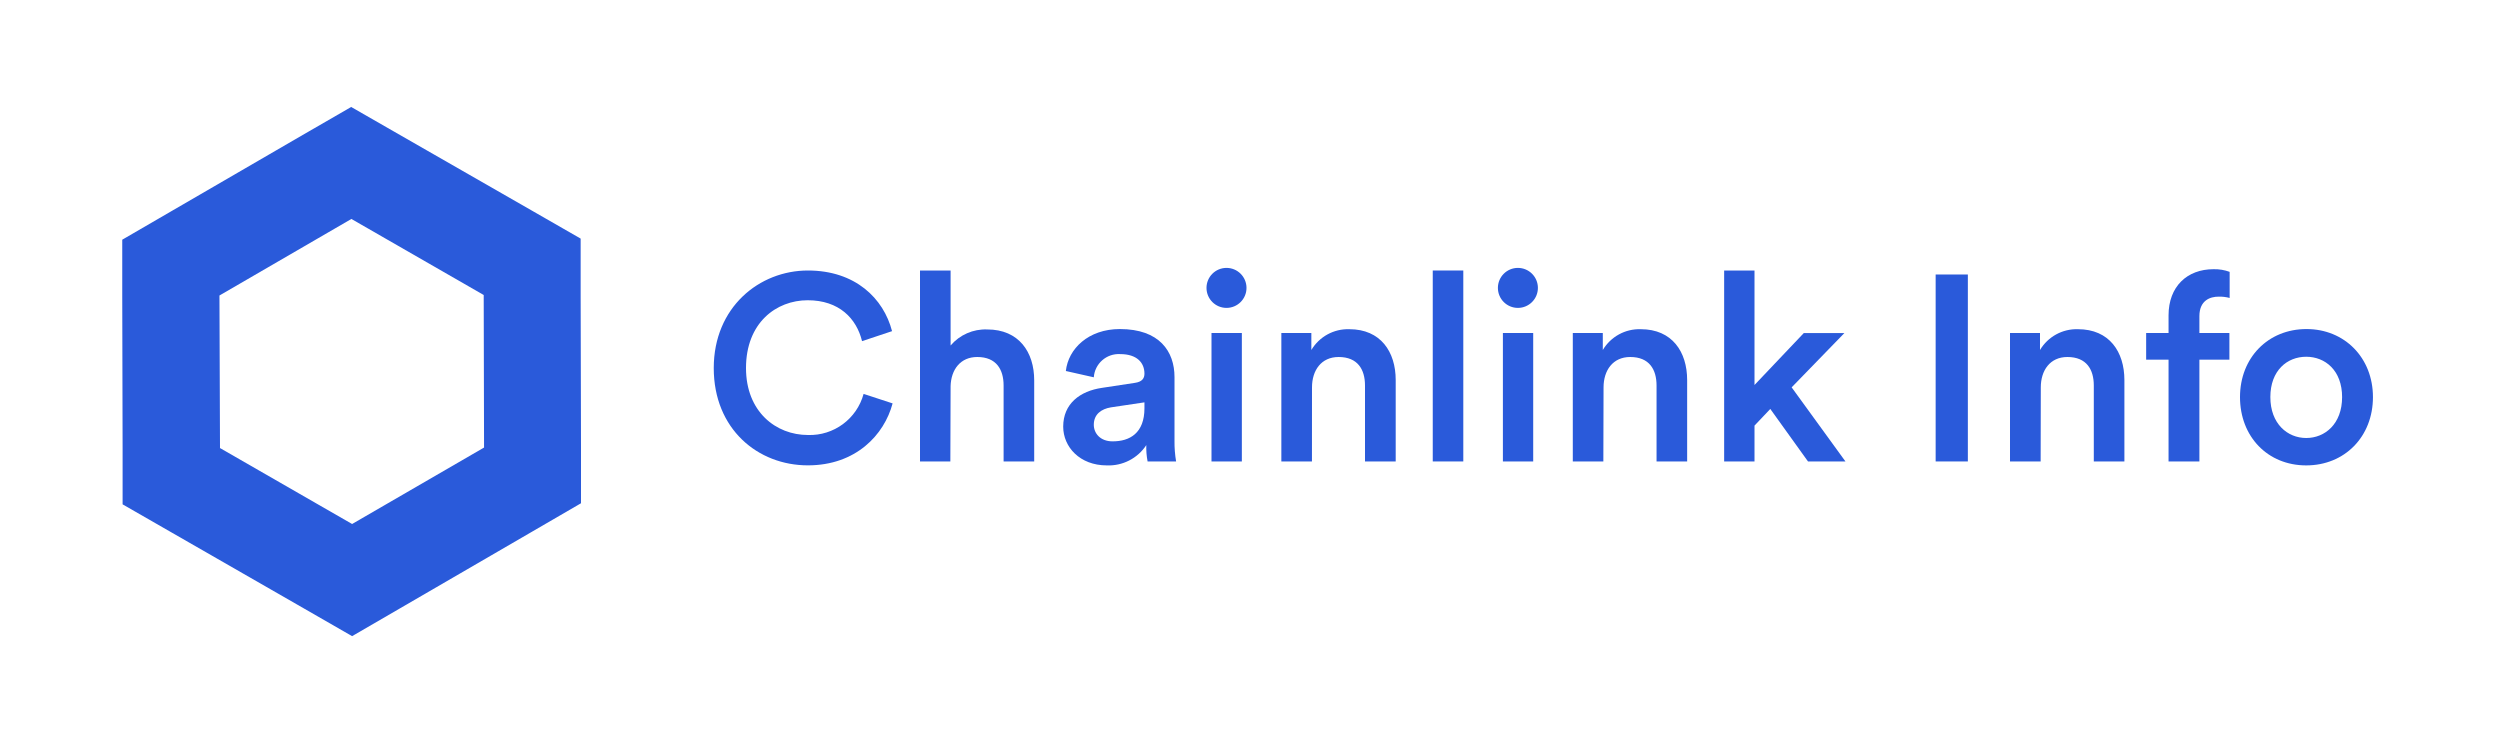
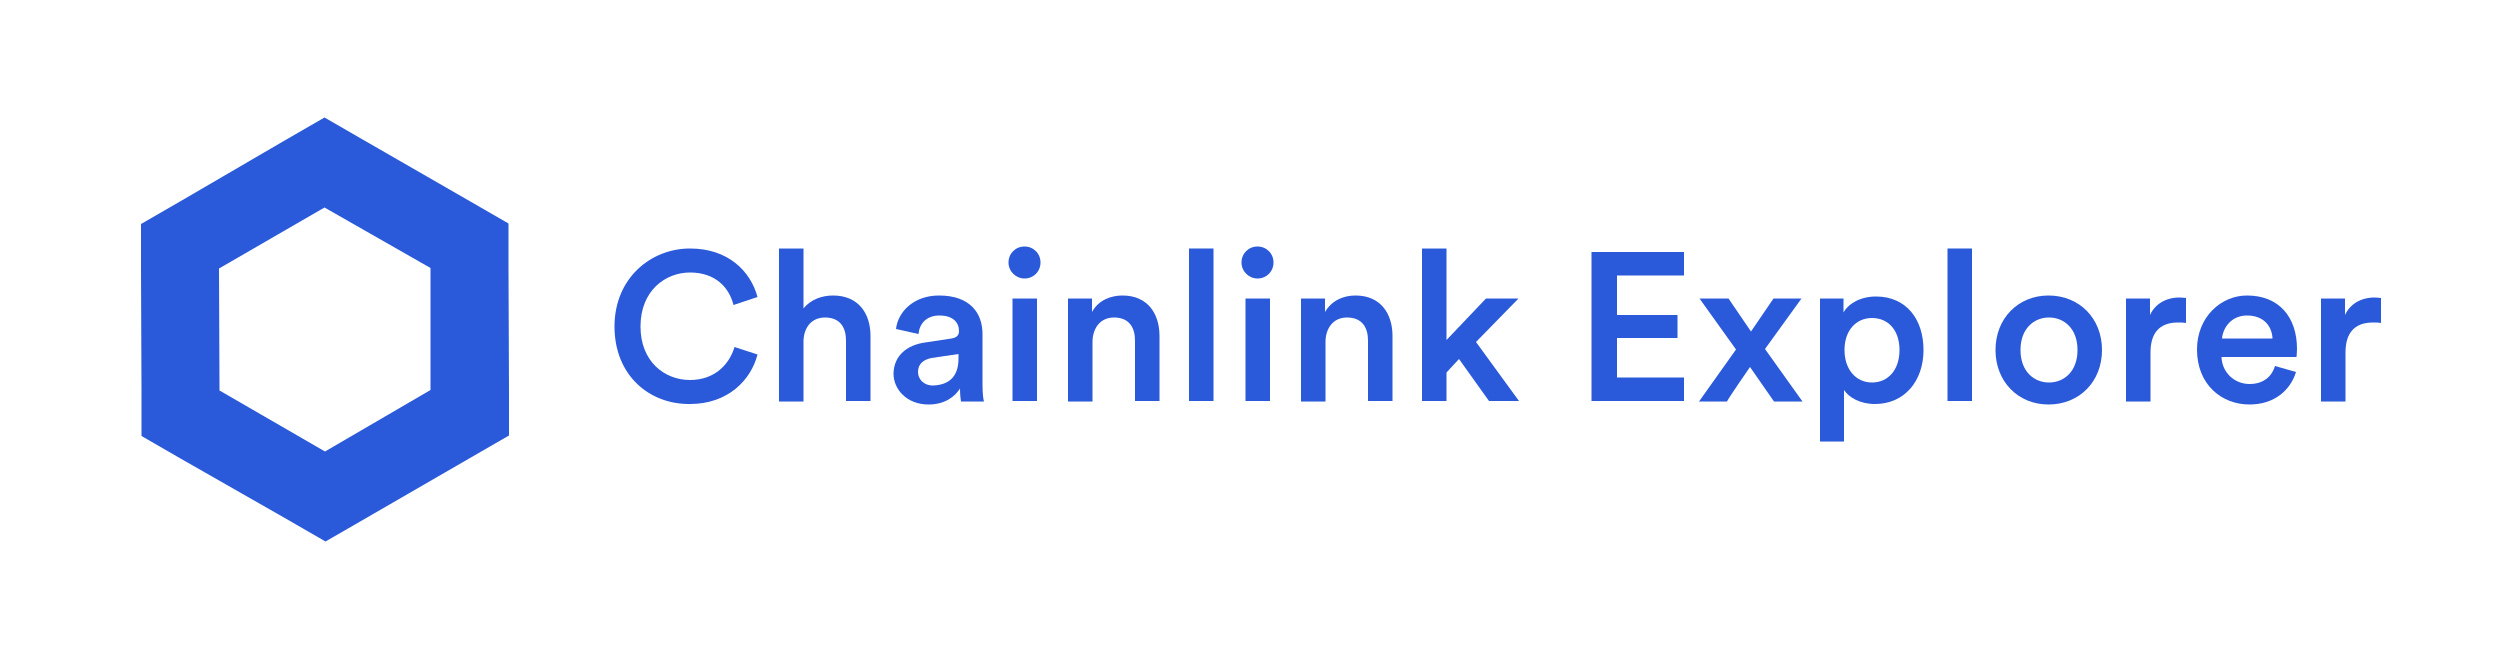
- <svg xmlns="http://www.w3.org/2000/svg" id="Layer_1" data-name="Layer 1" viewBox="0 0 500 148.36">
-   <defs>
-     <style>.cls-1{fill:#2a5ada;}</style>
-   </defs>
-   <path class="cls-1" d="M142.75,73.62c0-12.18,9.13-19.52,18.83-19.52,9.5,0,15.14,5.6,16.83,12.13l-6,2c-1.11-4.54-4.59-8.18-10.87-8.18s-12.34,4.49-12.34,13.56c0,8.75,6,13.39,12.39,13.39a11.15,11.15,0,0,0,11.13-8.22l5.8,1.9c-1.68,6.32-7.38,12.39-16.93,12.39C151.56,93.08,142.75,85.8,142.75,73.62Z" />
-   <path class="cls-1" d="M190.07,92.29H184V54.1h6.12v15a9.14,9.14,0,0,1,7.33-3.21c6.33,0,9.39,4.53,9.39,10.17V92.29h-6.12V77.1c0-3.17-1.43-5.7-5.27-5.7-3.38,0-5.23,2.53-5.33,5.8Z" />
-   <path class="cls-1" d="M220.4,77.57l6.59-1c1.48-.21,1.9-.95,1.9-1.84,0-2.17-1.48-3.91-4.85-3.91a5,5,0,0,0-5.28,4.64l-5.59-1.26c.48-4.43,4.49-8.39,10.81-8.39,7.92,0,10.92,4.49,10.92,9.6V88.17a23.35,23.35,0,0,0,.32,4.12h-5.7a14.7,14.7,0,0,1-.26-3.27,9,9,0,0,1-7.91,4.06c-5.38,0-8.71-3.69-8.71-7.75C212.64,80.74,216,78.21,220.4,77.57Zm8.49,4.07V80.47l-6.7,1c-1.9.31-3.43,1.37-3.43,3.48,0,1.74,1.32,3.32,3.75,3.32C225.94,88.28,228.89,86.64,228.89,81.64Z" />
-   <path class="cls-1" d="M245.3,53.58a4,4,0,0,1,4,4,4,4,0,1,1-4-4Zm-3,38.71V66.6h6.07V92.29Z" />
-   <path class="cls-1" d="M262.39,92.29h-6.12V66.6h6V70a8.52,8.52,0,0,1,7.59-4.16c6.28,0,9.28,4.53,9.28,10.17V92.29H273V77.1c0-3.17-1.43-5.7-5.28-5.7-3.48,0-5.32,2.69-5.32,6.07Z" />
-   <path class="cls-1" d="M286.55,92.29V54.1h6.11V92.29Z" />
-   <path class="cls-1" d="M303.58,53.58a4,4,0,0,1,4,4,4,4,0,1,1-4-4Zm-3,38.71V66.6h6.06V92.29Z" />
-   <path class="cls-1" d="M320.67,92.29h-6.11V66.6h6V70a8.51,8.51,0,0,1,7.59-4.16c6.28,0,9.28,4.53,9.28,10.17V92.29h-6.12V77.1c0-3.17-1.42-5.7-5.27-5.7-3.48,0-5.33,2.69-5.33,6.07Z" />
-   <path class="cls-1" d="M358.33,77.47l10.76,14.82H361.6l-7.54-10.5-3.16,3.33v7.17h-6.07V54.1h6.07V77l9.86-10.39h8.12Z" />
-   <path class="cls-1" d="M387.13,92.29V54.9h6.44V92.29Z" />
-   <path class="cls-1" d="M408.13,92.29H402V66.6h6V70a8.53,8.53,0,0,1,7.59-4.16c6.28,0,9.29,4.53,9.29,10.17V92.29h-6.12V77.1c0-3.17-1.43-5.7-5.28-5.7-3.48,0-5.32,2.69-5.32,6.07Z" />
-   <path class="cls-1" d="M439.88,63.23V66.6h6v5.33h-6V92.29h-6.17V71.93h-4.48V66.6h4.48V63.07c0-5.75,3.69-9.23,9-9.23a8.74,8.74,0,0,1,3.22.53v5.22a7.77,7.77,0,0,0-2.22-.26C442.05,59.33,439.88,60.06,439.88,63.23Z" />
-   <path class="cls-1" d="M474.59,79.42c0,7.91-5.65,13.66-13.35,13.66S448,87.33,448,79.42s5.65-13.61,13.29-13.61S474.59,71.56,474.59,79.42Zm-6.17,0c0-5.33-3.38-8.07-7.18-8.07s-7.17,2.74-7.17,8.07,3.43,8.18,7.17,8.18S468.42,84.8,468.42,79.42Z" />
-   <path class="cls-1" d="M70.28,43.79,96.74,59l.07,30.51L70.42,104.8,44,89.61,43.89,59.1,70.28,43.79m0-22.42L60.53,27,34.15,42.31l-9.7,5.63,0,11.21.07,30.51,0,11.21,9.72,5.58,26.46,15.19,9.72,5.59,9.7-5.63,26.39-15.32,9.69-5.63,0-11.21-.07-30.5,0-11.22-9.72-5.58L80,27l-9.72-5.58Z" />
+ <svg xmlns="http://www.w3.org/2000/svg" version="1.1" id="Layer_1" x="0px" y="0px" viewBox="0 0 500 133.3" style="enable-background:new 0 0 500 133.3;" xml:space="preserve">
+   <style type="text/css">
+ 	.st0{fill:#2A5ADA;}
+ </style>
+   <g>
+     <path class="st0" d="M122.9,65.3c0-9.7,7.3-15.6,15.1-15.6c7.6,0,12.1,4.5,13.5,9.7l-4.8,1.6c-0.9-3.6-3.7-6.5-8.7-6.5   c-4.9,0-9.9,3.6-9.9,10.8c0,7,4.8,10.7,9.9,10.7c5,0,7.9-3.2,8.9-6.6l4.6,1.5c-1.3,5.1-5.9,9.9-13.5,9.9   C129.9,80.9,122.9,75.1,122.9,65.3z" />
+     <path class="st0" d="M160.7,80.3h-4.9V49.7h4.9v12c1.4-1.8,3.7-2.6,5.9-2.6c5.1,0,7.5,3.6,7.5,8.1v13h-4.9V68.1   c0-2.5-1.1-4.6-4.2-4.6c-2.7,0-4.2,2-4.3,4.6V80.3z" />
+     <path class="st0" d="M185,68.5l5.3-0.8c1.2-0.2,1.5-0.8,1.5-1.5c0-1.7-1.2-3.1-3.9-3.1c-2.6,0-4,1.6-4.2,3.7l-4.5-1   c0.4-3.5,3.6-6.7,8.6-6.7c6.3,0,8.7,3.6,8.7,7.7V77c0,1.9,0.2,3.1,0.3,3.3h-4.6c0-0.1-0.2-1-0.2-2.6c-1,1.6-3,3.2-6.3,3.2   c-4.3,0-7-3-7-6.2C178.8,71,181.5,69,185,68.5z M191.7,71.7v-0.9l-5.4,0.8c-1.5,0.3-2.7,1.1-2.7,2.8c0,1.4,1.1,2.7,3,2.7   C189.4,77,191.7,75.7,191.7,71.7z" />
+     <path class="st0" d="M204.9,49.3c1.8,0,3.2,1.4,3.2,3.2c0,1.8-1.4,3.2-3.2,3.2c-1.7,0-3.2-1.4-3.2-3.2   C201.7,50.7,203.1,49.3,204.9,49.3z M202.5,80.3V59.7h4.9v20.5H202.5z" />
+     <path class="st0" d="M218.5,80.3h-4.9V59.7h4.8v2.7c1.3-2.4,3.8-3.3,6.1-3.3c5,0,7.4,3.6,7.4,8.1v13H227V68.1   c0-2.5-1.1-4.6-4.2-4.6c-2.8,0-4.3,2.2-4.3,4.9V80.3z" />
+     <path class="st0" d="M237.8,80.3V49.7h4.9v30.5H237.8z" />
+     <path class="st0" d="M251.5,49.3c1.8,0,3.2,1.4,3.2,3.2c0,1.8-1.4,3.2-3.2,3.2c-1.7,0-3.2-1.4-3.2-3.2   C248.3,50.7,249.7,49.3,251.5,49.3z M249.1,80.3V59.7h4.9v20.5H249.1z" />
+     <path class="st0" d="M265.1,80.3h-4.9V59.7h4.8v2.7c1.4-2.4,3.8-3.3,6.1-3.3c5,0,7.4,3.6,7.4,8.1v13h-4.9V68.1   c0-2.5-1.1-4.6-4.2-4.6c-2.8,0-4.3,2.2-4.3,4.9V80.3z" />
+     <path class="st0" d="M295.2,68.4l8.6,11.8h-6l-6-8.4l-2.5,2.7v5.7h-4.9V49.7h4.9V68l7.9-8.3h6.5L295.2,68.4z" />
+     <path class="st0" d="M318.3,80.3V50.4h18.5v4.7h-13.4V63h12.1v4.6h-12.1v7.9h13.4v4.7H318.3z" />
+     <path class="st0" d="M347.2,69.9l-7.3-10.2h5.8c0.4,0.6,4.1,6,4.5,6.6l4.5-6.6h5.6L353,69.8l7.5,10.5h-5.7l-4.8-6.9   c-0.4,0.6-4.3,6.2-4.6,6.9h-5.6L347.2,69.9z" />
+     <path class="st0" d="M364,88.3V59.7h4.7v2.8c1-1.8,3.4-3.2,6.5-3.2c6.1,0,9.5,4.6,9.5,10.7c0,6.2-3.8,10.8-9.7,10.8   c-3,0-5.2-1.3-6.2-2.8v10.3H364z M374.4,63.6c-3.2,0-5.5,2.5-5.5,6.4c0,3.9,2.3,6.5,5.5,6.5c3.2,0,5.5-2.5,5.5-6.5   C379.9,66.1,377.7,63.6,374.4,63.6z" />
+     <path class="st0" d="M389.5,80.3V49.7h4.9v30.5H389.5z" />
+     <path class="st0" d="M420.4,70c0,6.3-4.5,10.9-10.7,10.9c-6.1,0-10.6-4.6-10.6-10.9c0-6.3,4.5-10.9,10.6-10.9   C415.9,59.1,420.4,63.7,420.4,70z M415.5,70c0-4.3-2.7-6.5-5.7-6.5c-3,0-5.7,2.2-5.7,6.5s2.7,6.5,5.7,6.5   C412.8,76.5,415.5,74.3,415.5,70z" />
+     <path class="st0" d="M437.2,64.6c-0.5-0.1-1.1-0.1-1.6-0.1c-3.8,0-5.5,2.2-5.5,6v9.8h-4.9V59.7h4.8V63c1-2.2,3.2-3.5,5.9-3.5   c0.6,0,1.1,0.1,1.3,0.1V64.6z" />
+     <path class="st0" d="M459.2,74.4c-1.1,3.6-4.3,6.5-9.3,6.5c-5.6,0-10.5-4-10.5-11c0-6.5,4.8-10.8,10-10.8c6.3,0,10,4.2,10,10.7   c0,0.8-0.1,1.5-0.1,1.6h-15c0.1,3.1,2.6,5.4,5.6,5.4c2.9,0,4.5-1.6,5.1-3.6L459.2,74.4z M454.5,67.7c-0.1-2.4-1.7-4.6-5.1-4.6   c-3.1,0-4.8,2.4-5,4.6H454.5z" />
+     <path class="st0" d="M476.2,64.6c-0.5-0.1-1.1-0.1-1.6-0.1c-3.8,0-5.5,2.2-5.5,6v9.8h-4.9V59.7h4.8V63c1-2.2,3.2-3.5,5.9-3.5   c0.6,0,1.1,0.1,1.3,0.1V64.6z" />
+   </g>
+   <g>
+     <path class="st0" d="M64.9,41.5l21.2,12.1L86.1,78L65,90.3L43.9,78.1l-0.1-24.4L64.9,41.5 M64.9,23.5L57.1,28L36,40.3l-7.8,4.5l0,9   l0.1,24.4l0,9l7.8,4.5l21.2,12.1l7.8,4.5l7.8-4.5l21.1-12.2l7.8-4.5l0-9l-0.1-24.4l0-9l-7.8-4.5L72.7,28L64.9,23.5L64.9,23.5z" />
+   </g>
</svg>
